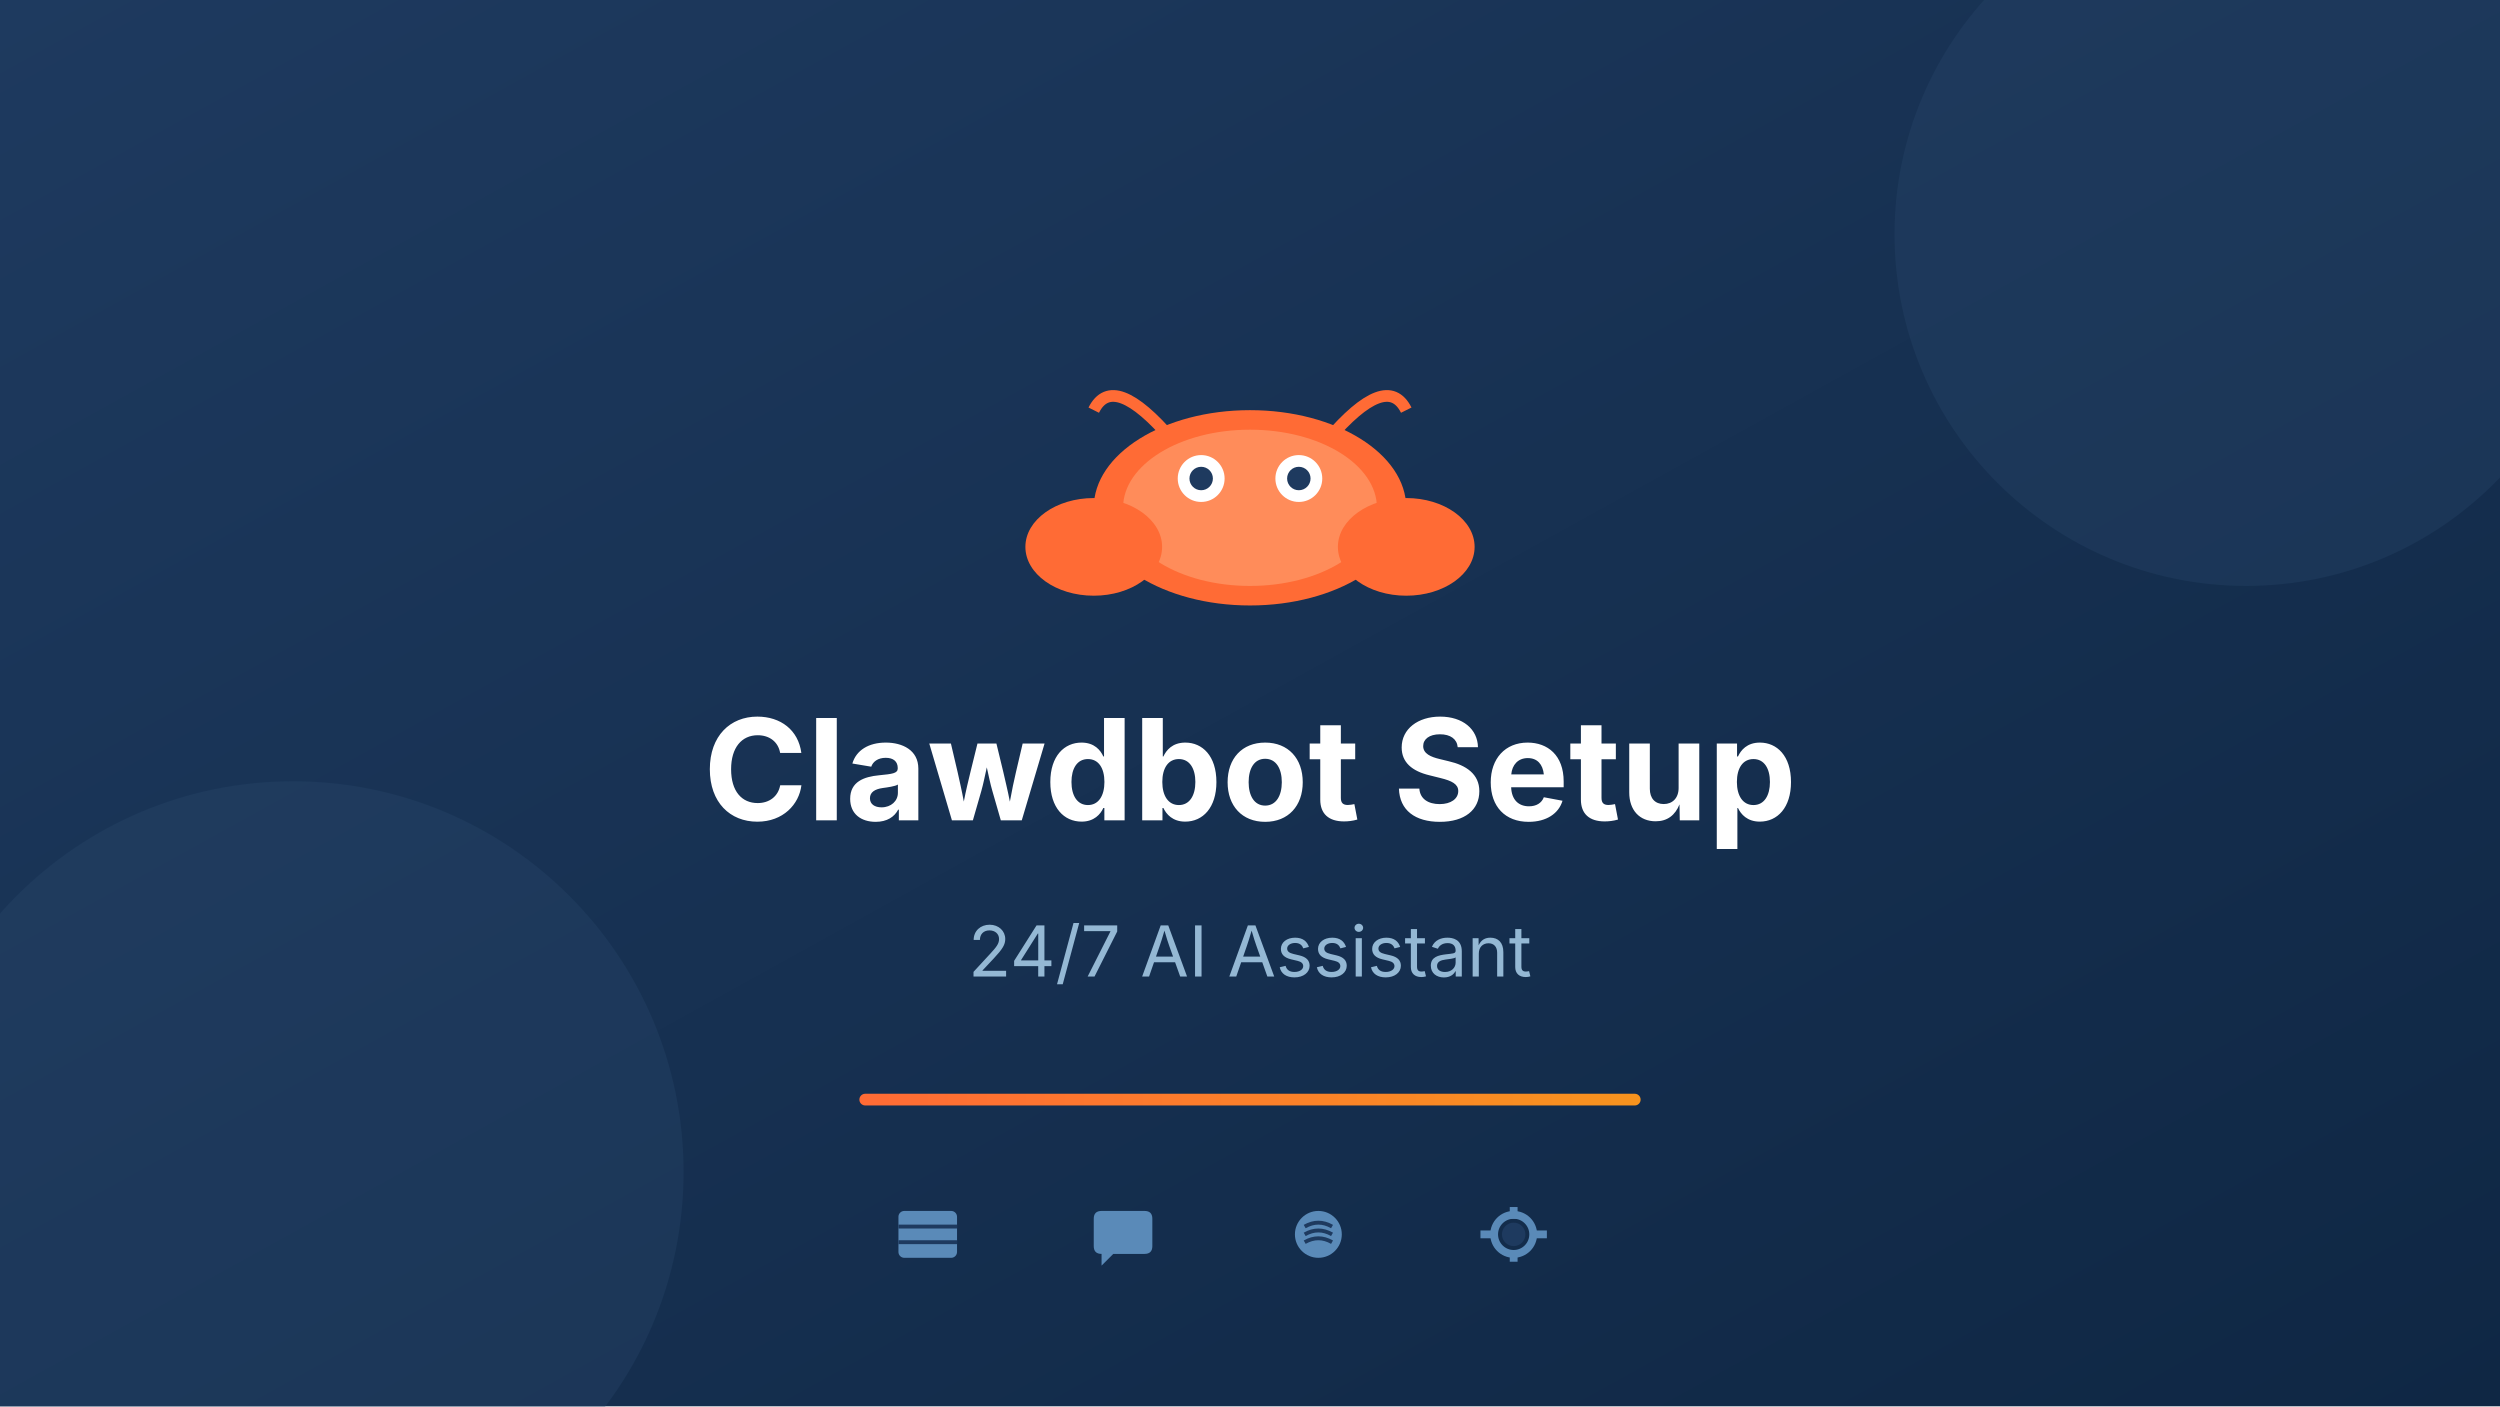
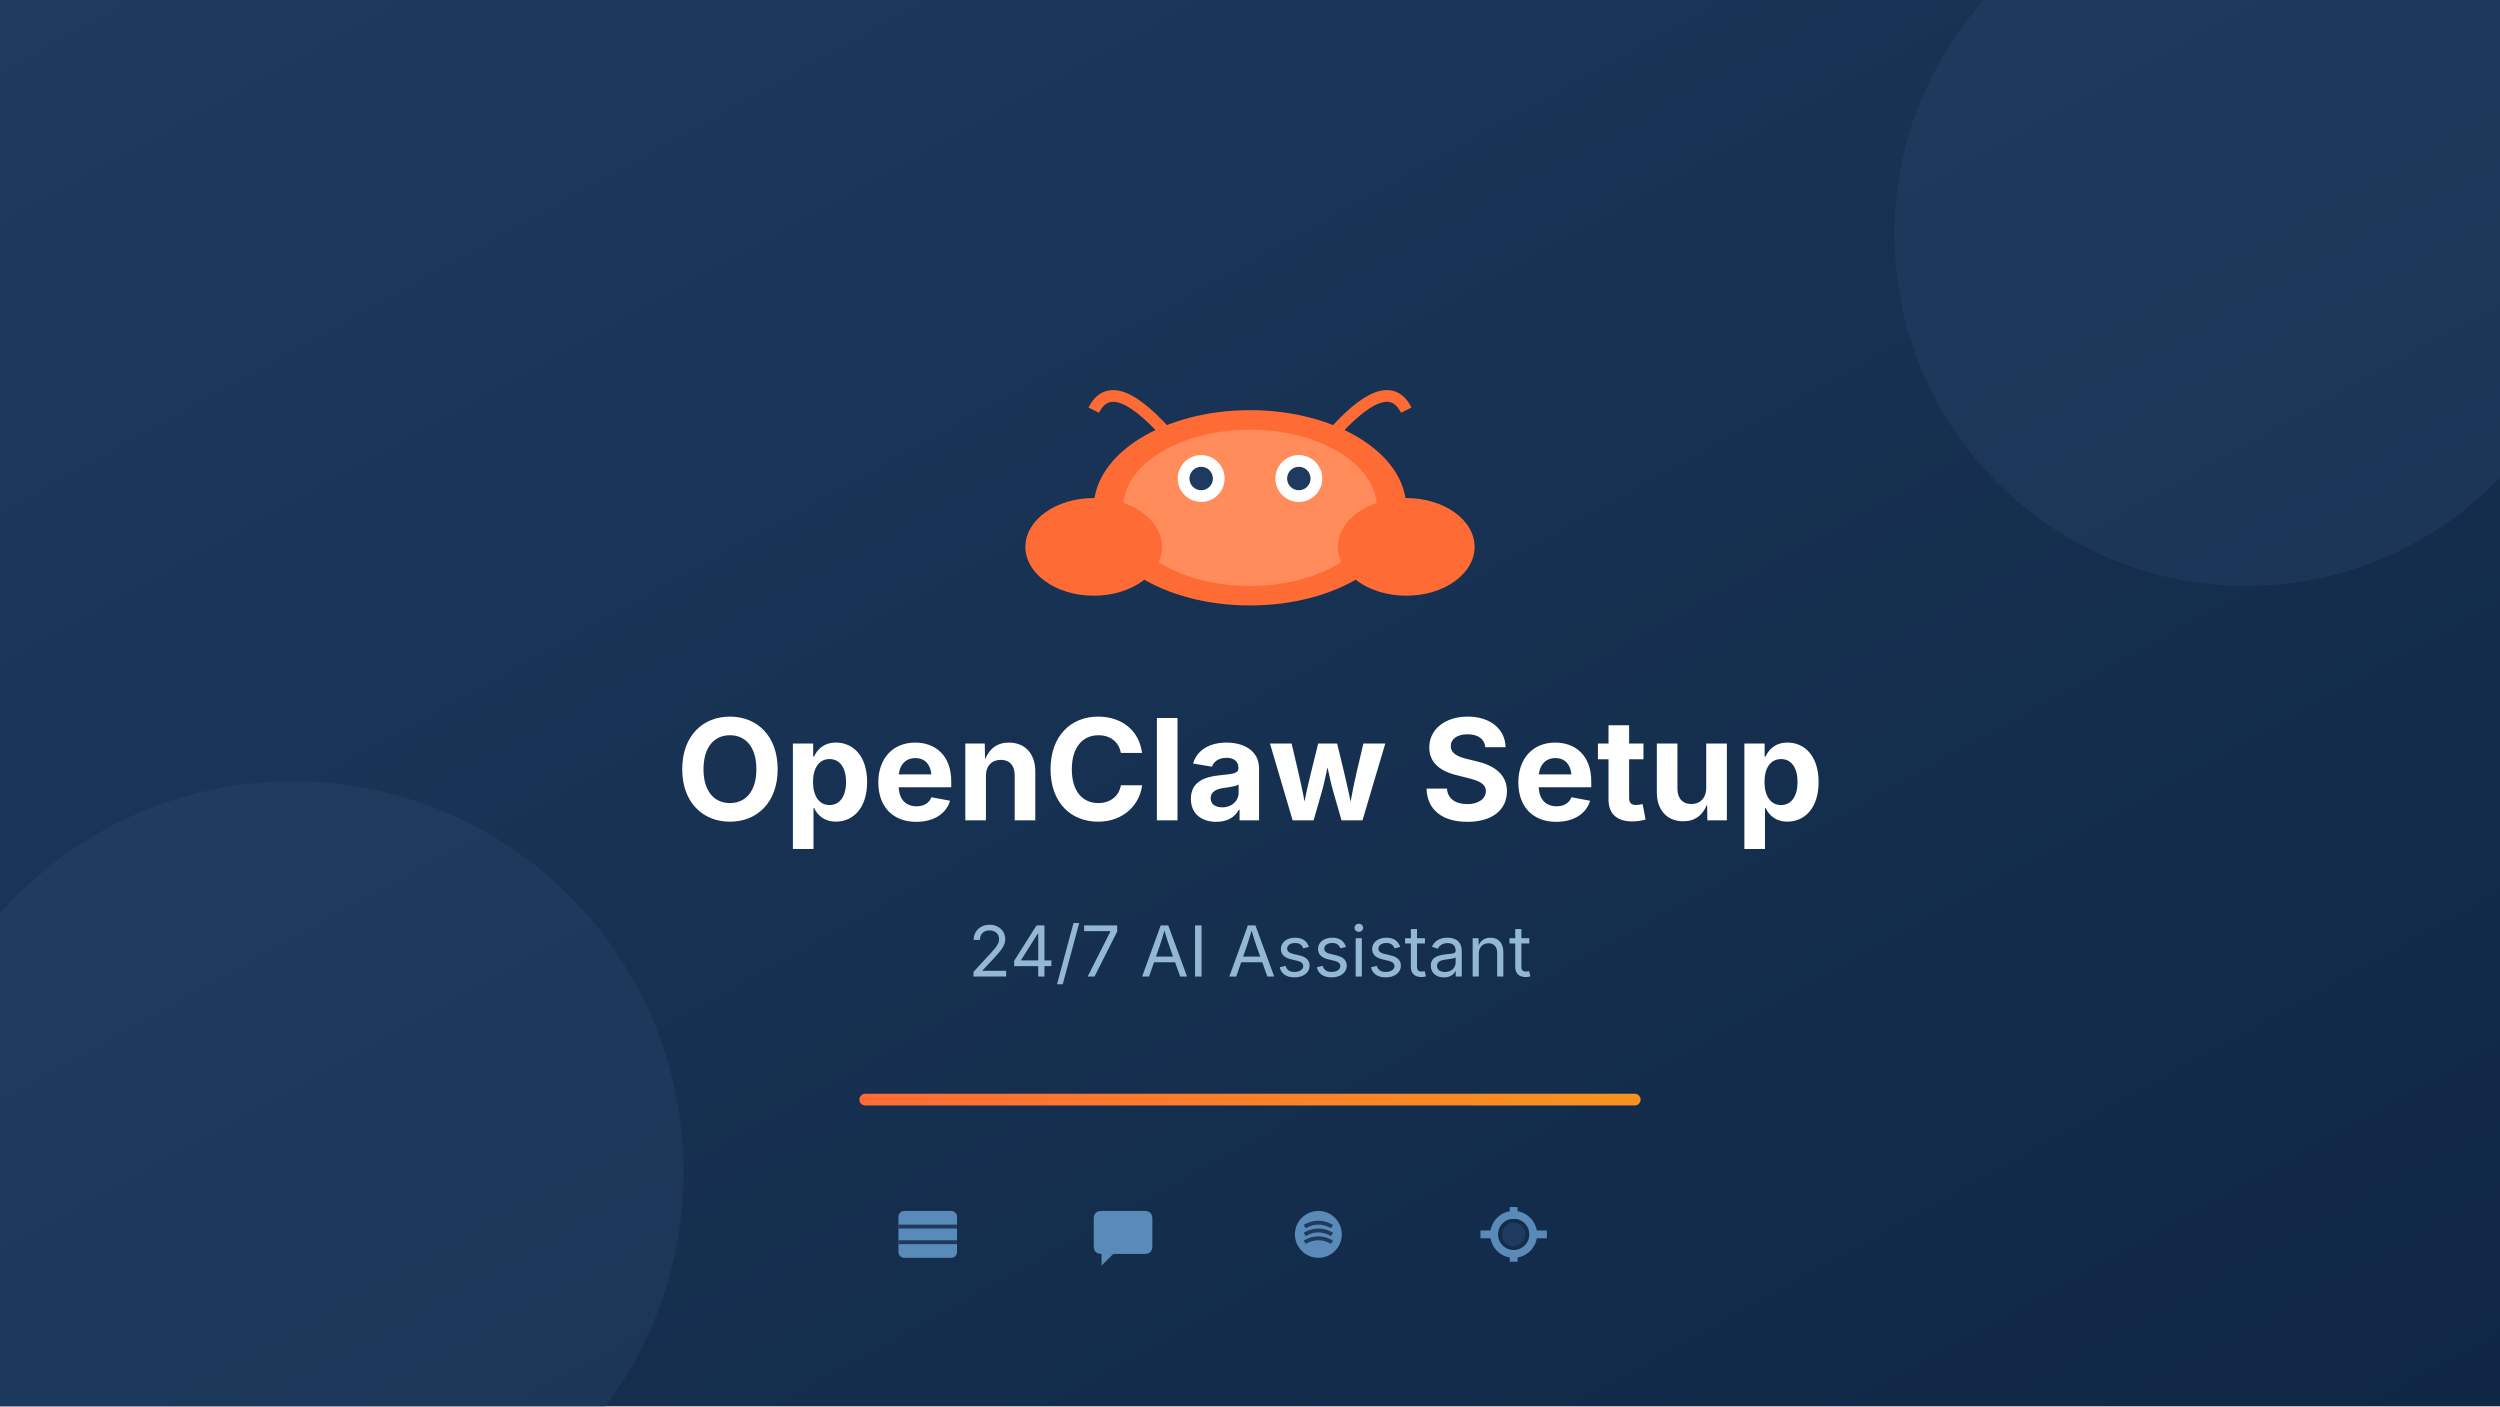
<svg xmlns="http://www.w3.org/2000/svg" viewBox="0 0 1280 720">
  <defs>
    <linearGradient id="bgGradient" x1="0%" y1="0%" x2="100%" y2="100%">
      <stop offset="0%" style="stop-color:#1e3a5f;stop-opacity:1" />
      <stop offset="100%" style="stop-color:#0f2744;stop-opacity:1" />
    </linearGradient>
    <linearGradient id="accentGradient" x1="0%" y1="0%" x2="100%" y2="0%">
      <stop offset="0%" style="stop-color:#ff6b35;stop-opacity:1" />
      <stop offset="100%" style="stop-color:#f7931e;stop-opacity:1" />
    </linearGradient>
  </defs>
  <rect width="1280" height="720" fill="url(#bgGradient)" />
  <circle cx="150" cy="600" r="200" fill="#2a4a6e" opacity="0.3" />
  <circle cx="1150" cy="120" r="180" fill="#2a4a6e" opacity="0.3" />
  <g transform="translate(540, 180)">
    <ellipse cx="100" cy="80" rx="80" ry="50" fill="#ff6b35" />
    <ellipse cx="100" cy="80" rx="65" ry="40" fill="#ff8c5a" />
    <circle cx="75" cy="65" r="12" fill="#fff" />
    <circle cx="125" cy="65" r="12" fill="#fff" />
    <circle cx="75" cy="65" r="6" fill="#1e3a5f" />
    <circle cx="125" cy="65" r="6" fill="#1e3a5f" />
    <path d="M60 45 Q30 10 20 30" stroke="#ff6b35" stroke-width="6" fill="none" />
    <path d="M140 45 Q170 10 180 30" stroke="#ff6b35" stroke-width="6" fill="none" />
    <ellipse cx="20" cy="100" rx="35" ry="25" fill="#ff6b35" />
    <ellipse cx="180" cy="100" rx="35" ry="25" fill="#ff6b35" />
  </g>
-   <text x="640" y="420" font-family="system-ui, -apple-system, sans-serif" font-size="72" font-weight="700" fill="#ffffff" text-anchor="middle">Clawdbot Setup</text>
+   <text x="640" y="420" font-family="system-ui, -apple-system, sans-serif" font-size="72" font-weight="700" fill="#ffffff" text-anchor="middle">OpenClaw Setup</text>
  <text x="640" y="500" font-family="system-ui, -apple-system, sans-serif" font-size="36" font-weight="400" fill="#94b8d4" text-anchor="middle">24/7 AI Assistant</text>
  <rect x="440" y="560" width="400" height="6" rx="3" fill="url(#accentGradient)" />
  <g transform="translate(460, 620)" fill="#5a8ab8">
    <rect x="0" y="0" width="30" height="24" rx="3" />
    <line x1="0" y1="8" x2="30" y2="8" stroke="#1e3a5f" stroke-width="2" />
    <line x1="0" y1="16" x2="30" y2="16" stroke="#1e3a5f" stroke-width="2" />
  </g>
  <g transform="translate(560, 620)" fill="#5a8ab8">
    <path d="M0 4 Q0 0 4 0 L26 0 Q30 0 30 4 L30 18 Q30 22 26 22 L10 22 L4 28 L4 22 L4 22 Q0 22 0 18 Z" />
  </g>
  <g transform="translate(660, 620)" fill="#5a8ab8">
    <circle cx="15" cy="12" r="12" />
    <path d="M8 8 Q15 4 22 8" stroke="#1e3a5f" stroke-width="2" fill="none" />
    <path d="M8 12 Q15 8 22 12" stroke="#1e3a5f" stroke-width="2" fill="none" />
    <path d="M8 16 Q15 12 22 16" stroke="#1e3a5f" stroke-width="2" fill="none" />
  </g>
  <g transform="translate(760, 620)" fill="#5a8ab8">
    <circle cx="15" cy="12" r="6" fill="#1e3a5f" />
    <circle cx="15" cy="12" r="10" stroke="#5a8ab8" stroke-width="4" fill="none" />
    <rect x="13" y="-2" width="4" height="6" fill="#5a8ab8" />
    <rect x="13" y="20" width="4" height="6" fill="#5a8ab8" />
    <rect x="-2" y="10" width="6" height="4" fill="#5a8ab8" />
    <rect x="26" y="10" width="6" height="4" fill="#5a8ab8" />
  </g>
</svg>
